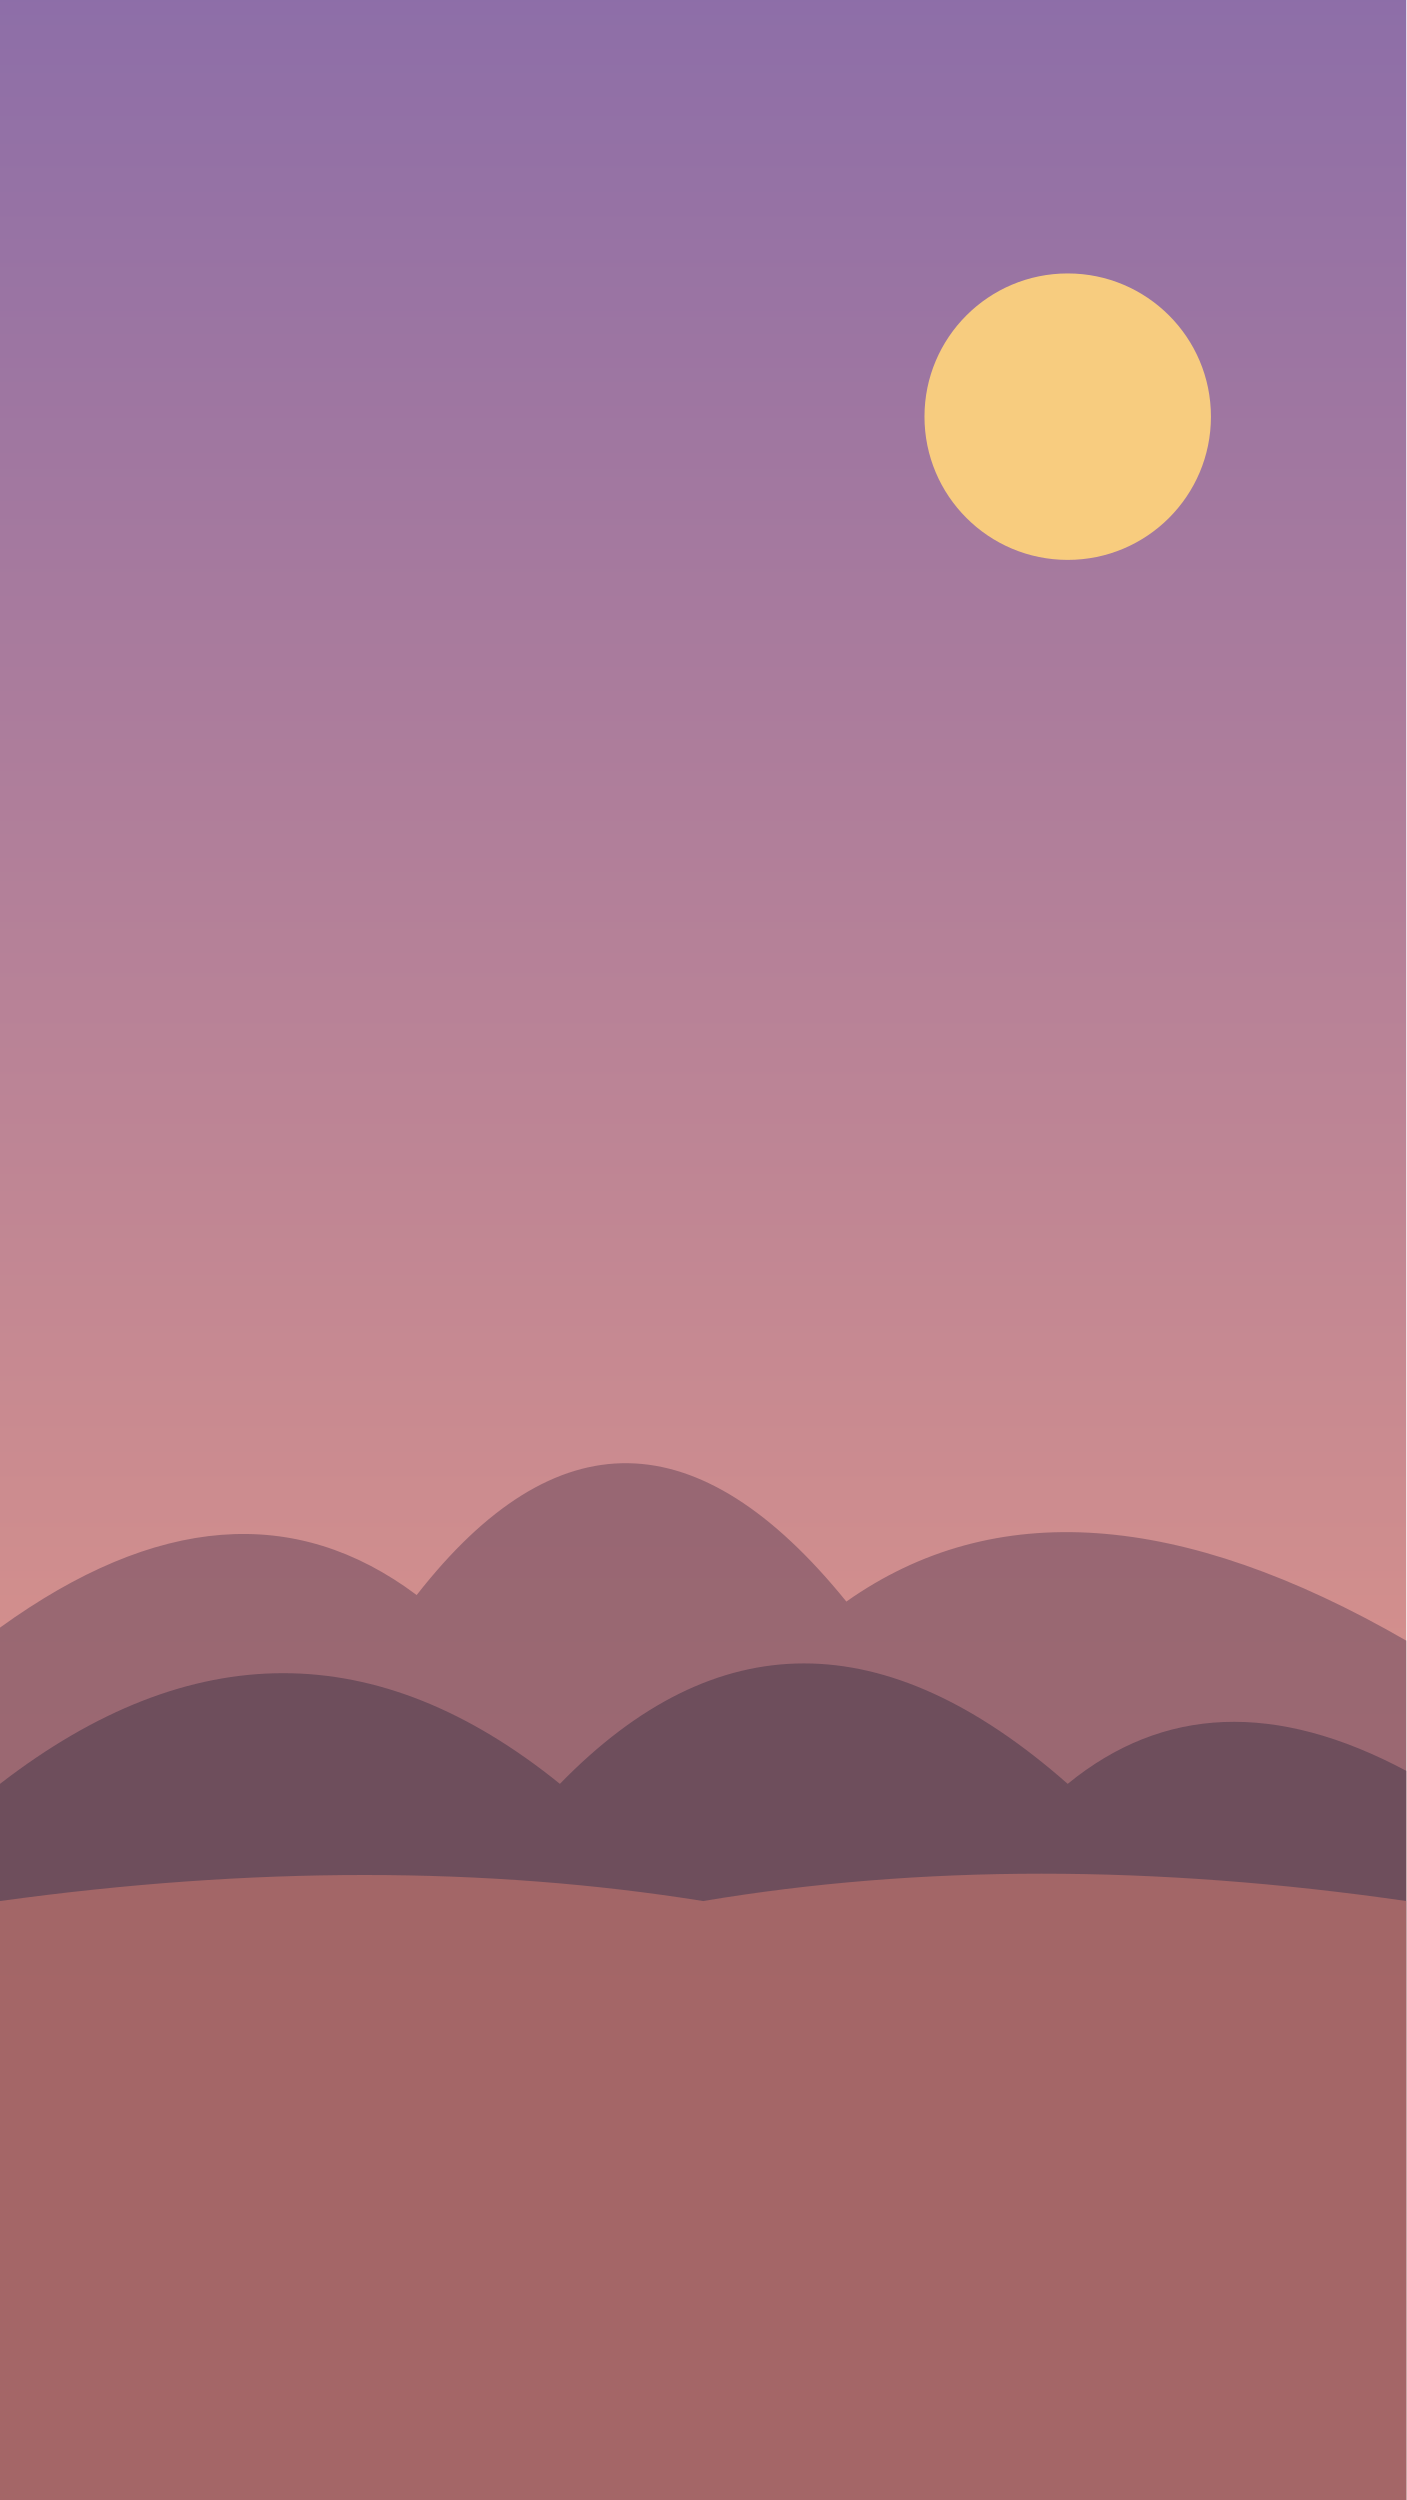
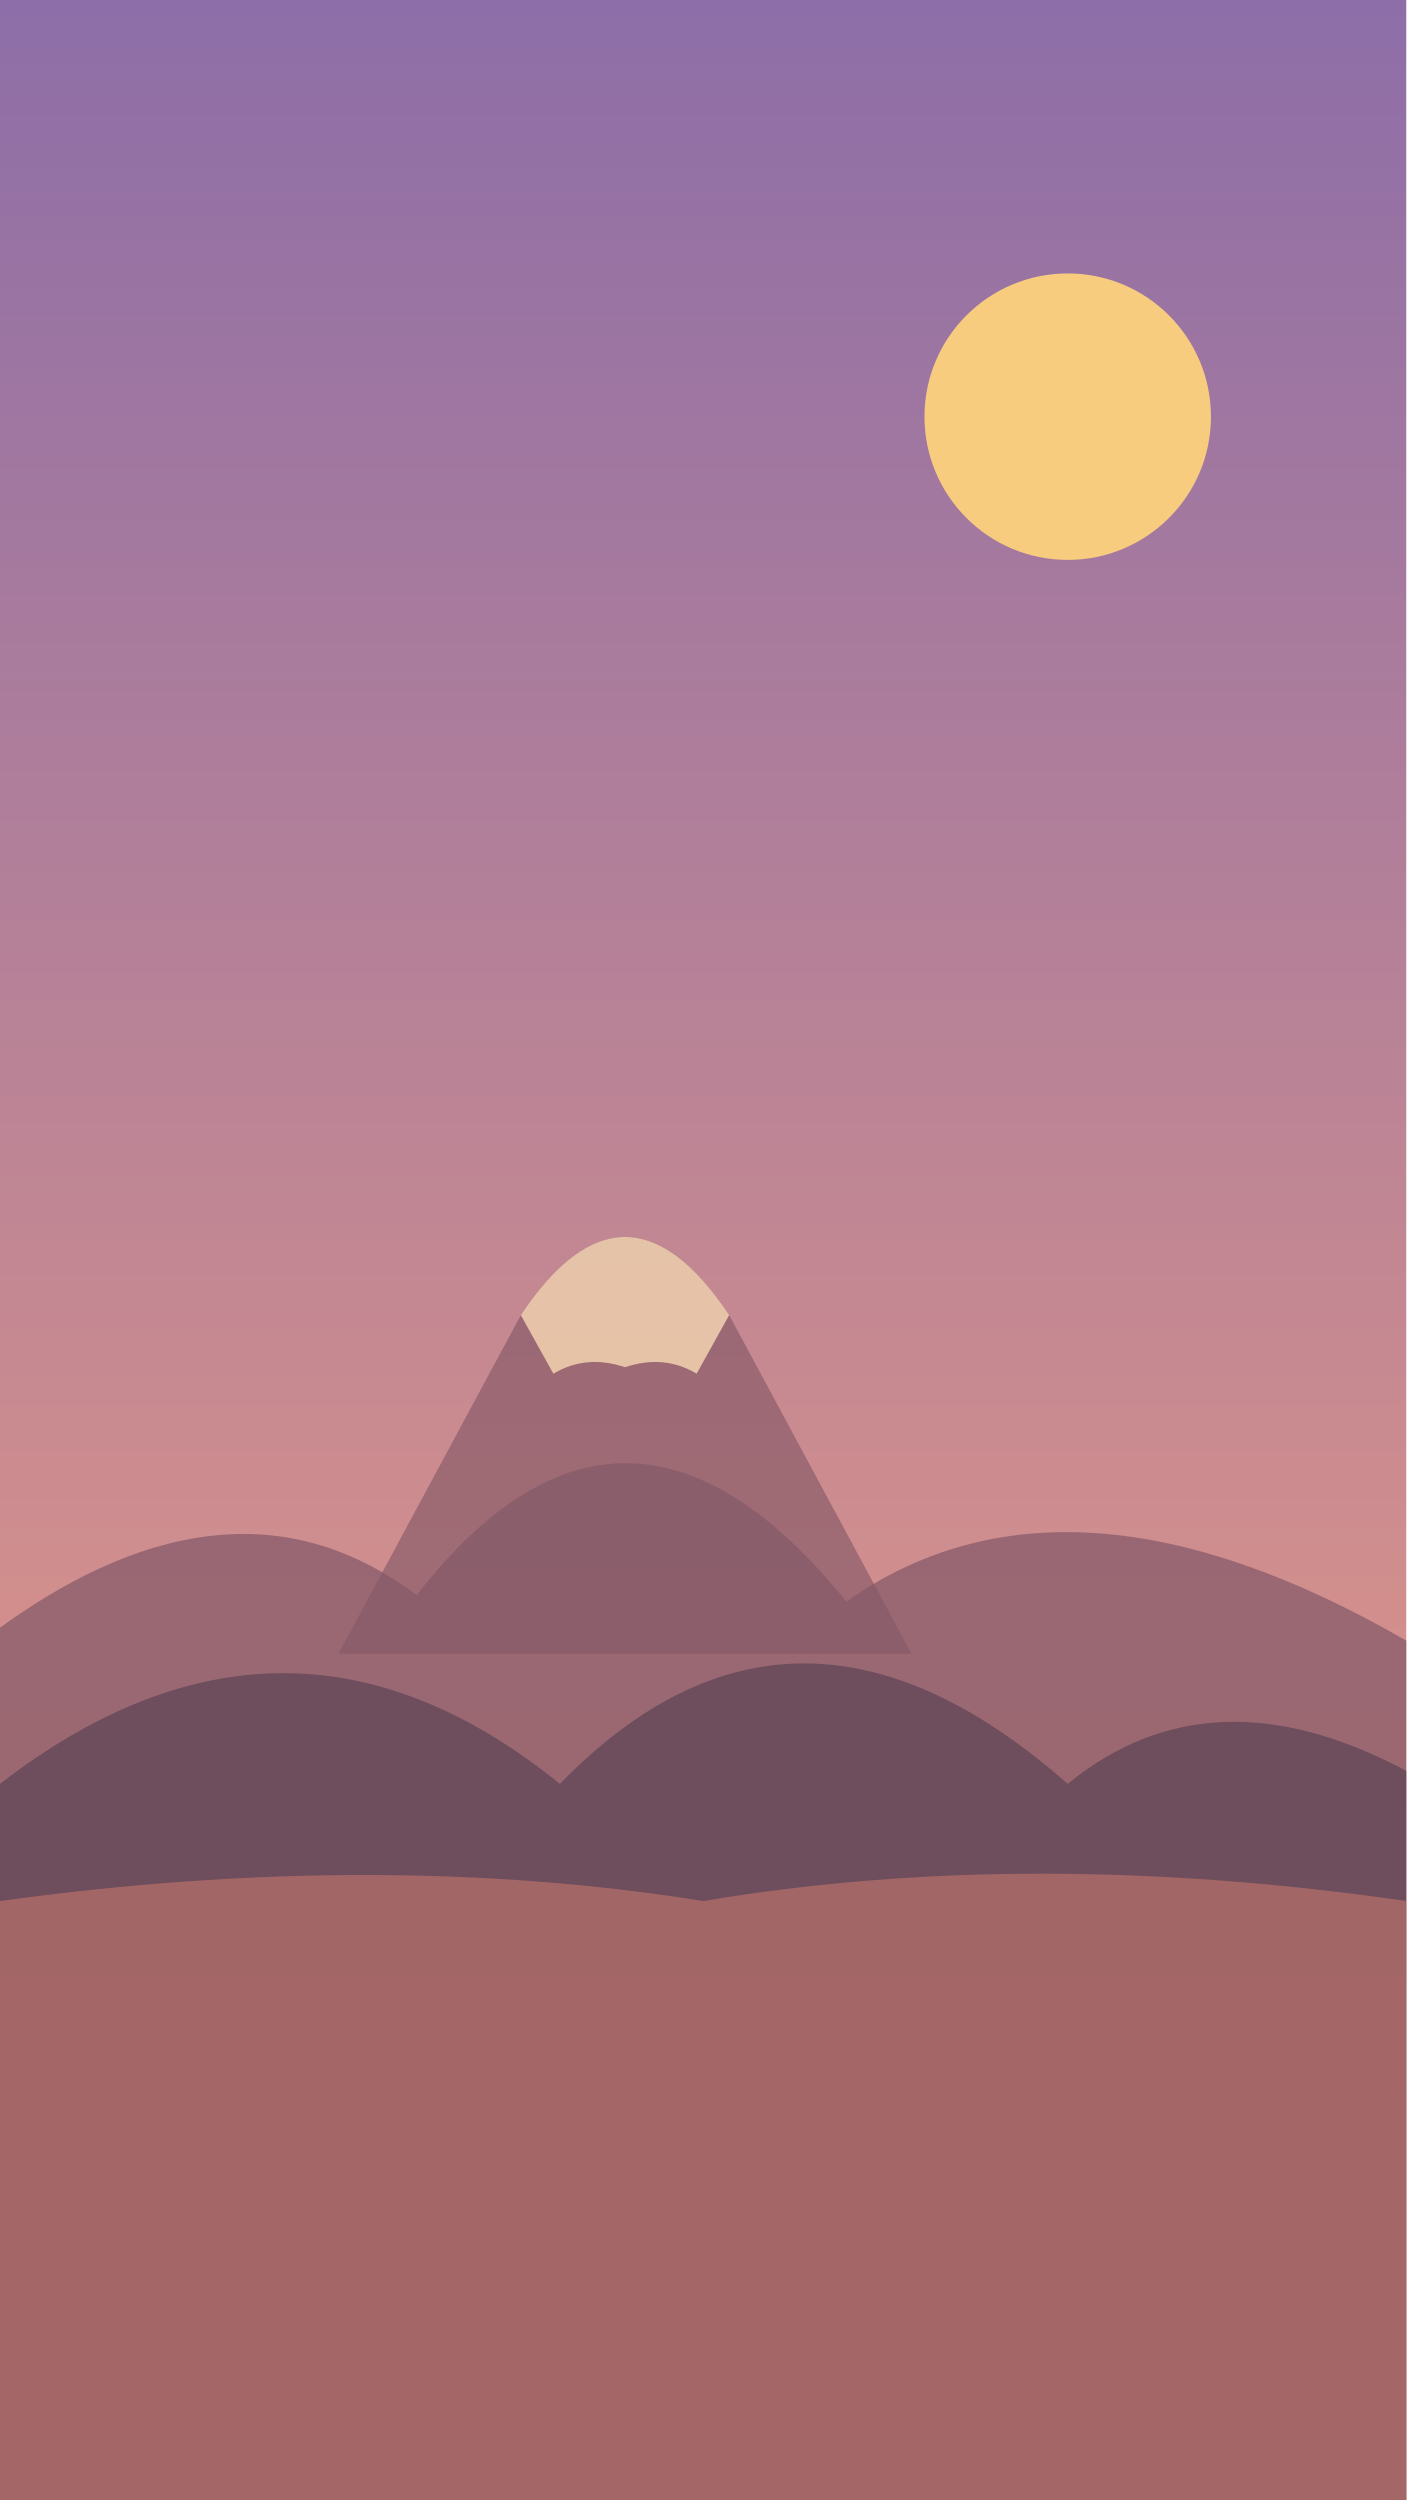
<svg xmlns="http://www.w3.org/2000/svg" width="1080" height="1920" viewBox="0 0 1080 1920">
  <defs>
    <linearGradient id="sky" x1="0" y1="0" x2="0" y2="1">
      <stop stop-color="#8D6EA8" />
      <stop offset="1" stop-color="#F7A07E" />
    </linearGradient>
  </defs>
  <rect width="1080" height="1920" fill="url(#sky)" />
  <circle cx="820" cy="320" r="110" fill="#FFD47C" opacity=".92" />
+   <path d="M260 1270 L400 1010 Q440 950 480 950 Q520 950 560 1010 L700 1270 Z" fill="#784E5E" opacity=".55" />
+   <path d="M400 1010 Q440 950 480 950 Q520 950 560 1010 L535 1055 Q510 1040 480 1050 Q450 1040 425 1055 Z" fill="#FFE2B8" opacity=".75" />
  <path d="M0 1250 Q180 1120 320 1225 Q480 1020 650 1230 Q820 1110 1080 1260 V1920 H0 Z" fill="#845968" opacity=".72" />
  <path d="M0 1370 Q220 1200 430 1370 Q610 1185 820 1370 Q930 1280 1080 1360 V1920 H0 Z" fill="#654858" opacity=".83" />
  <path d="M0 1460 Q290 1420 540 1460 Q790 1418 1080 1460 V1920 H0 Z" fill="#C9776E" opacity=".58" />
</svg>
